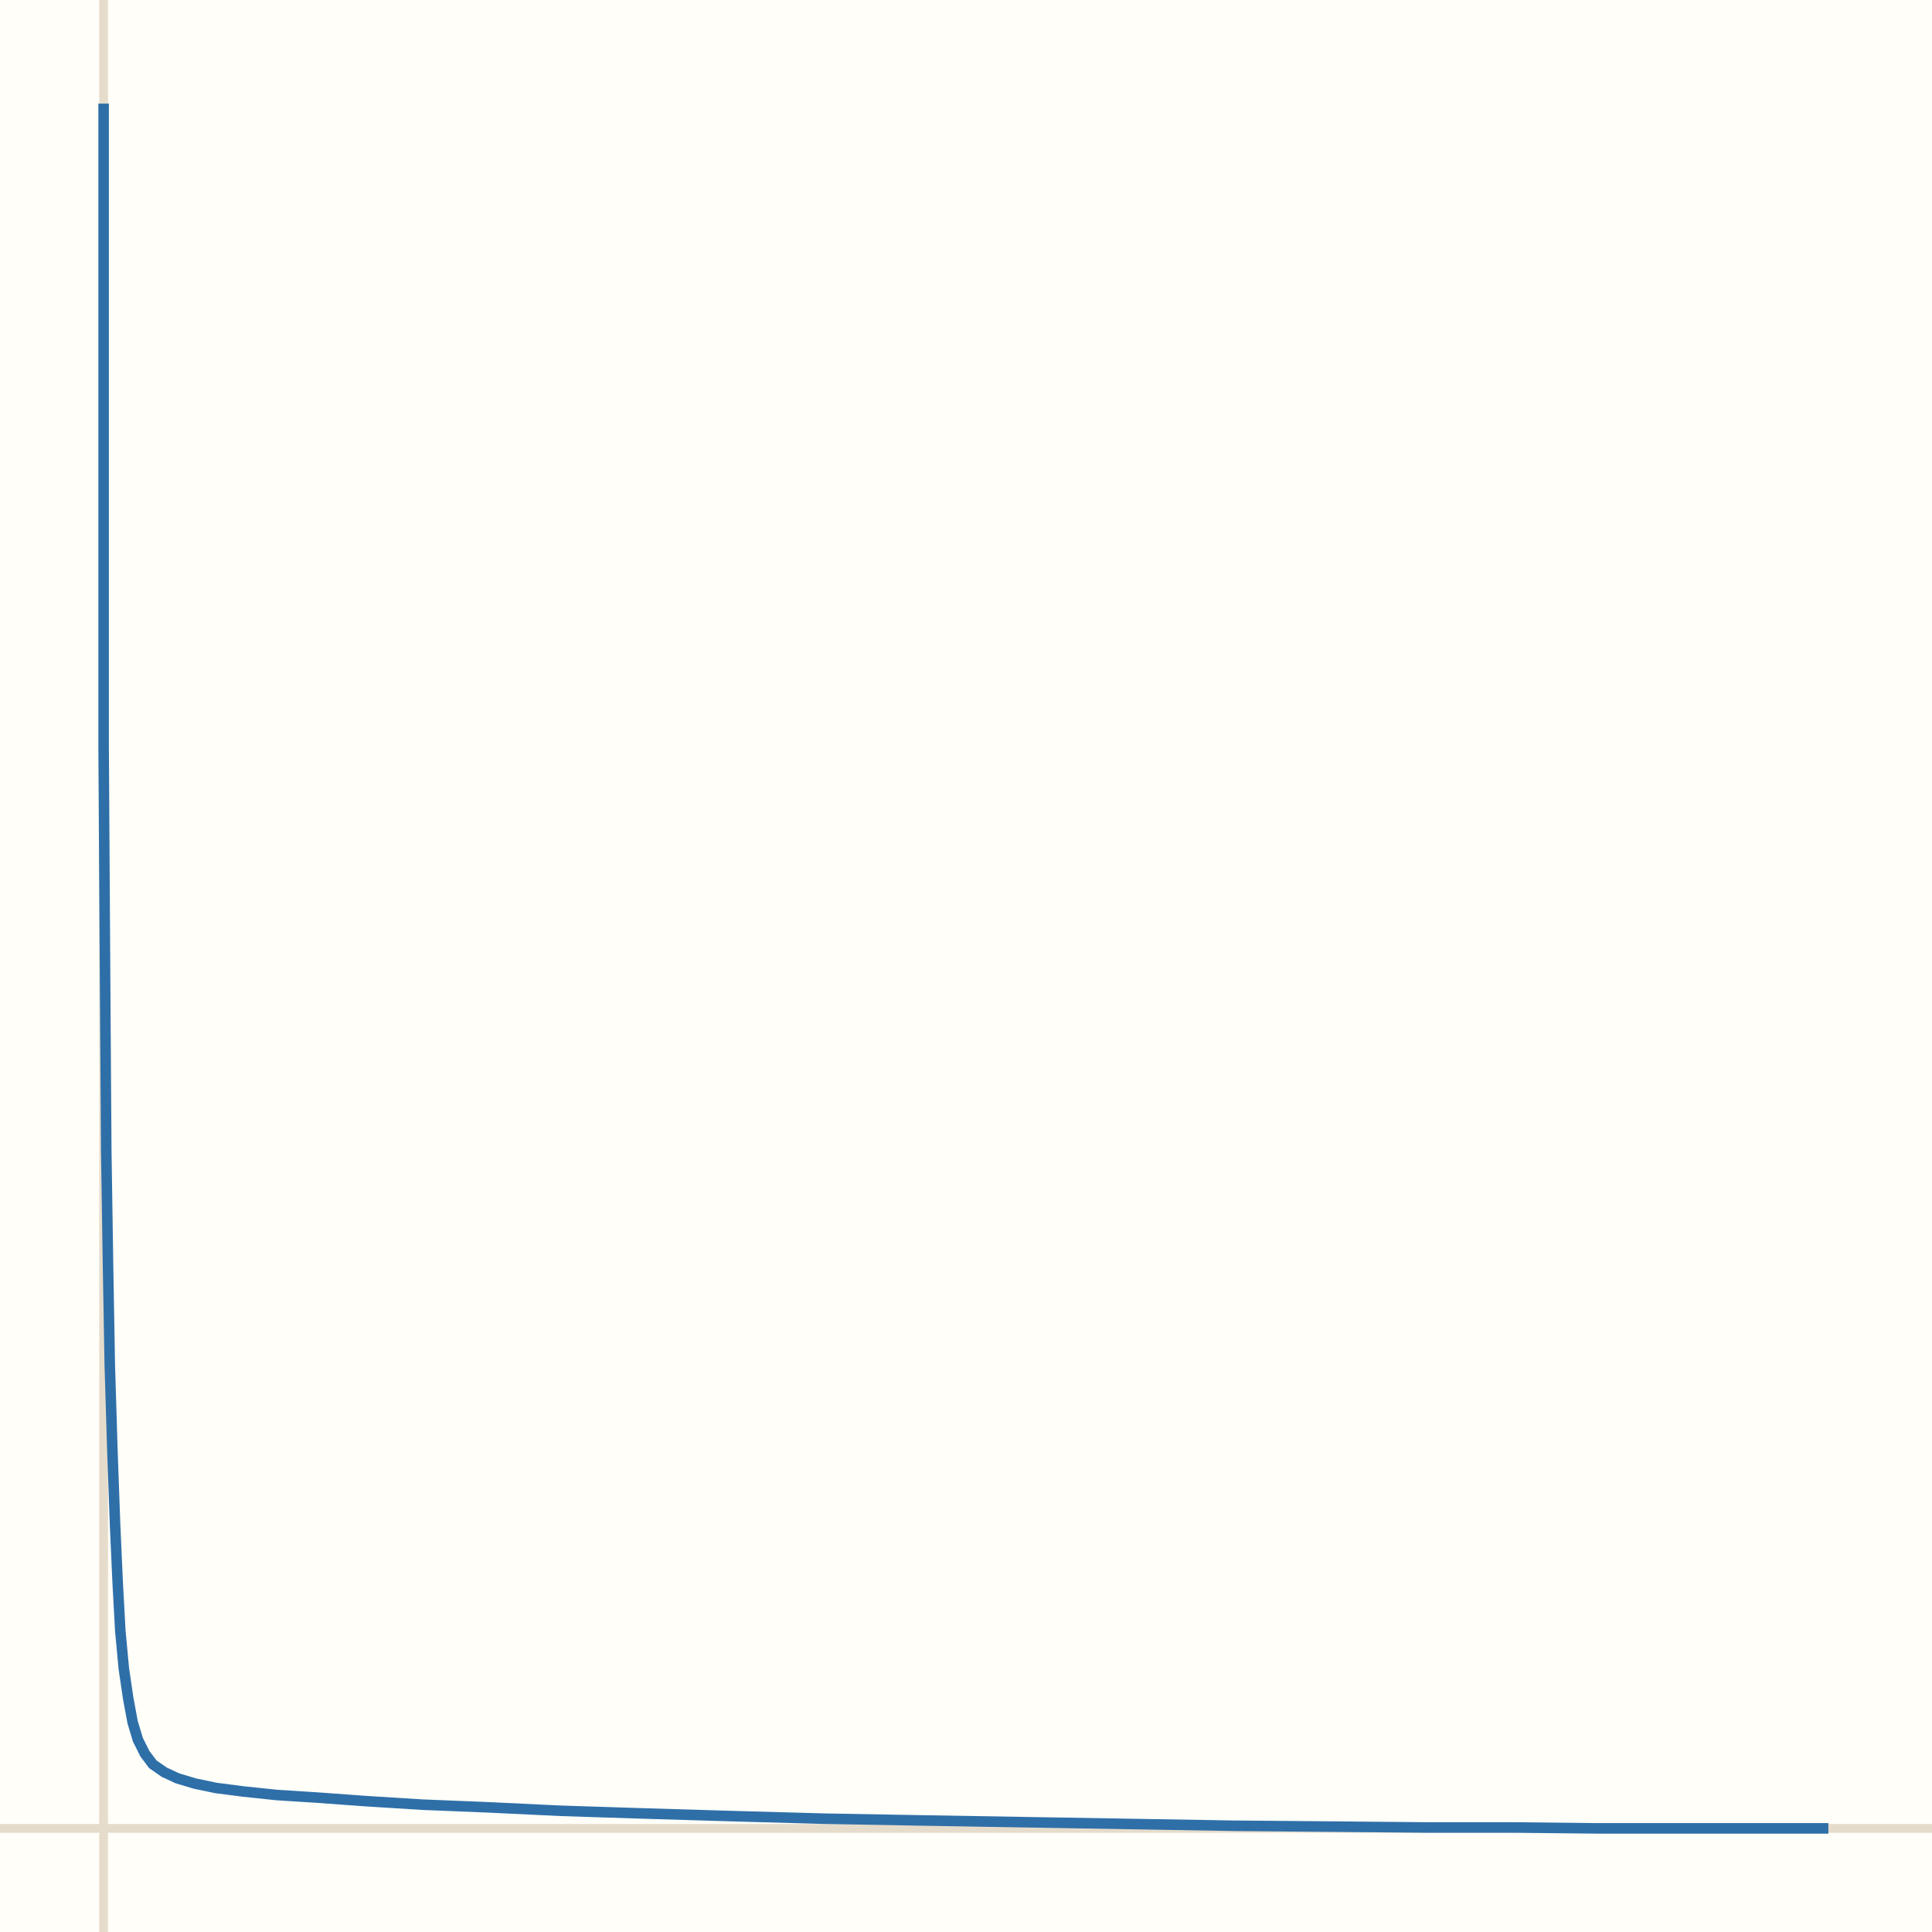
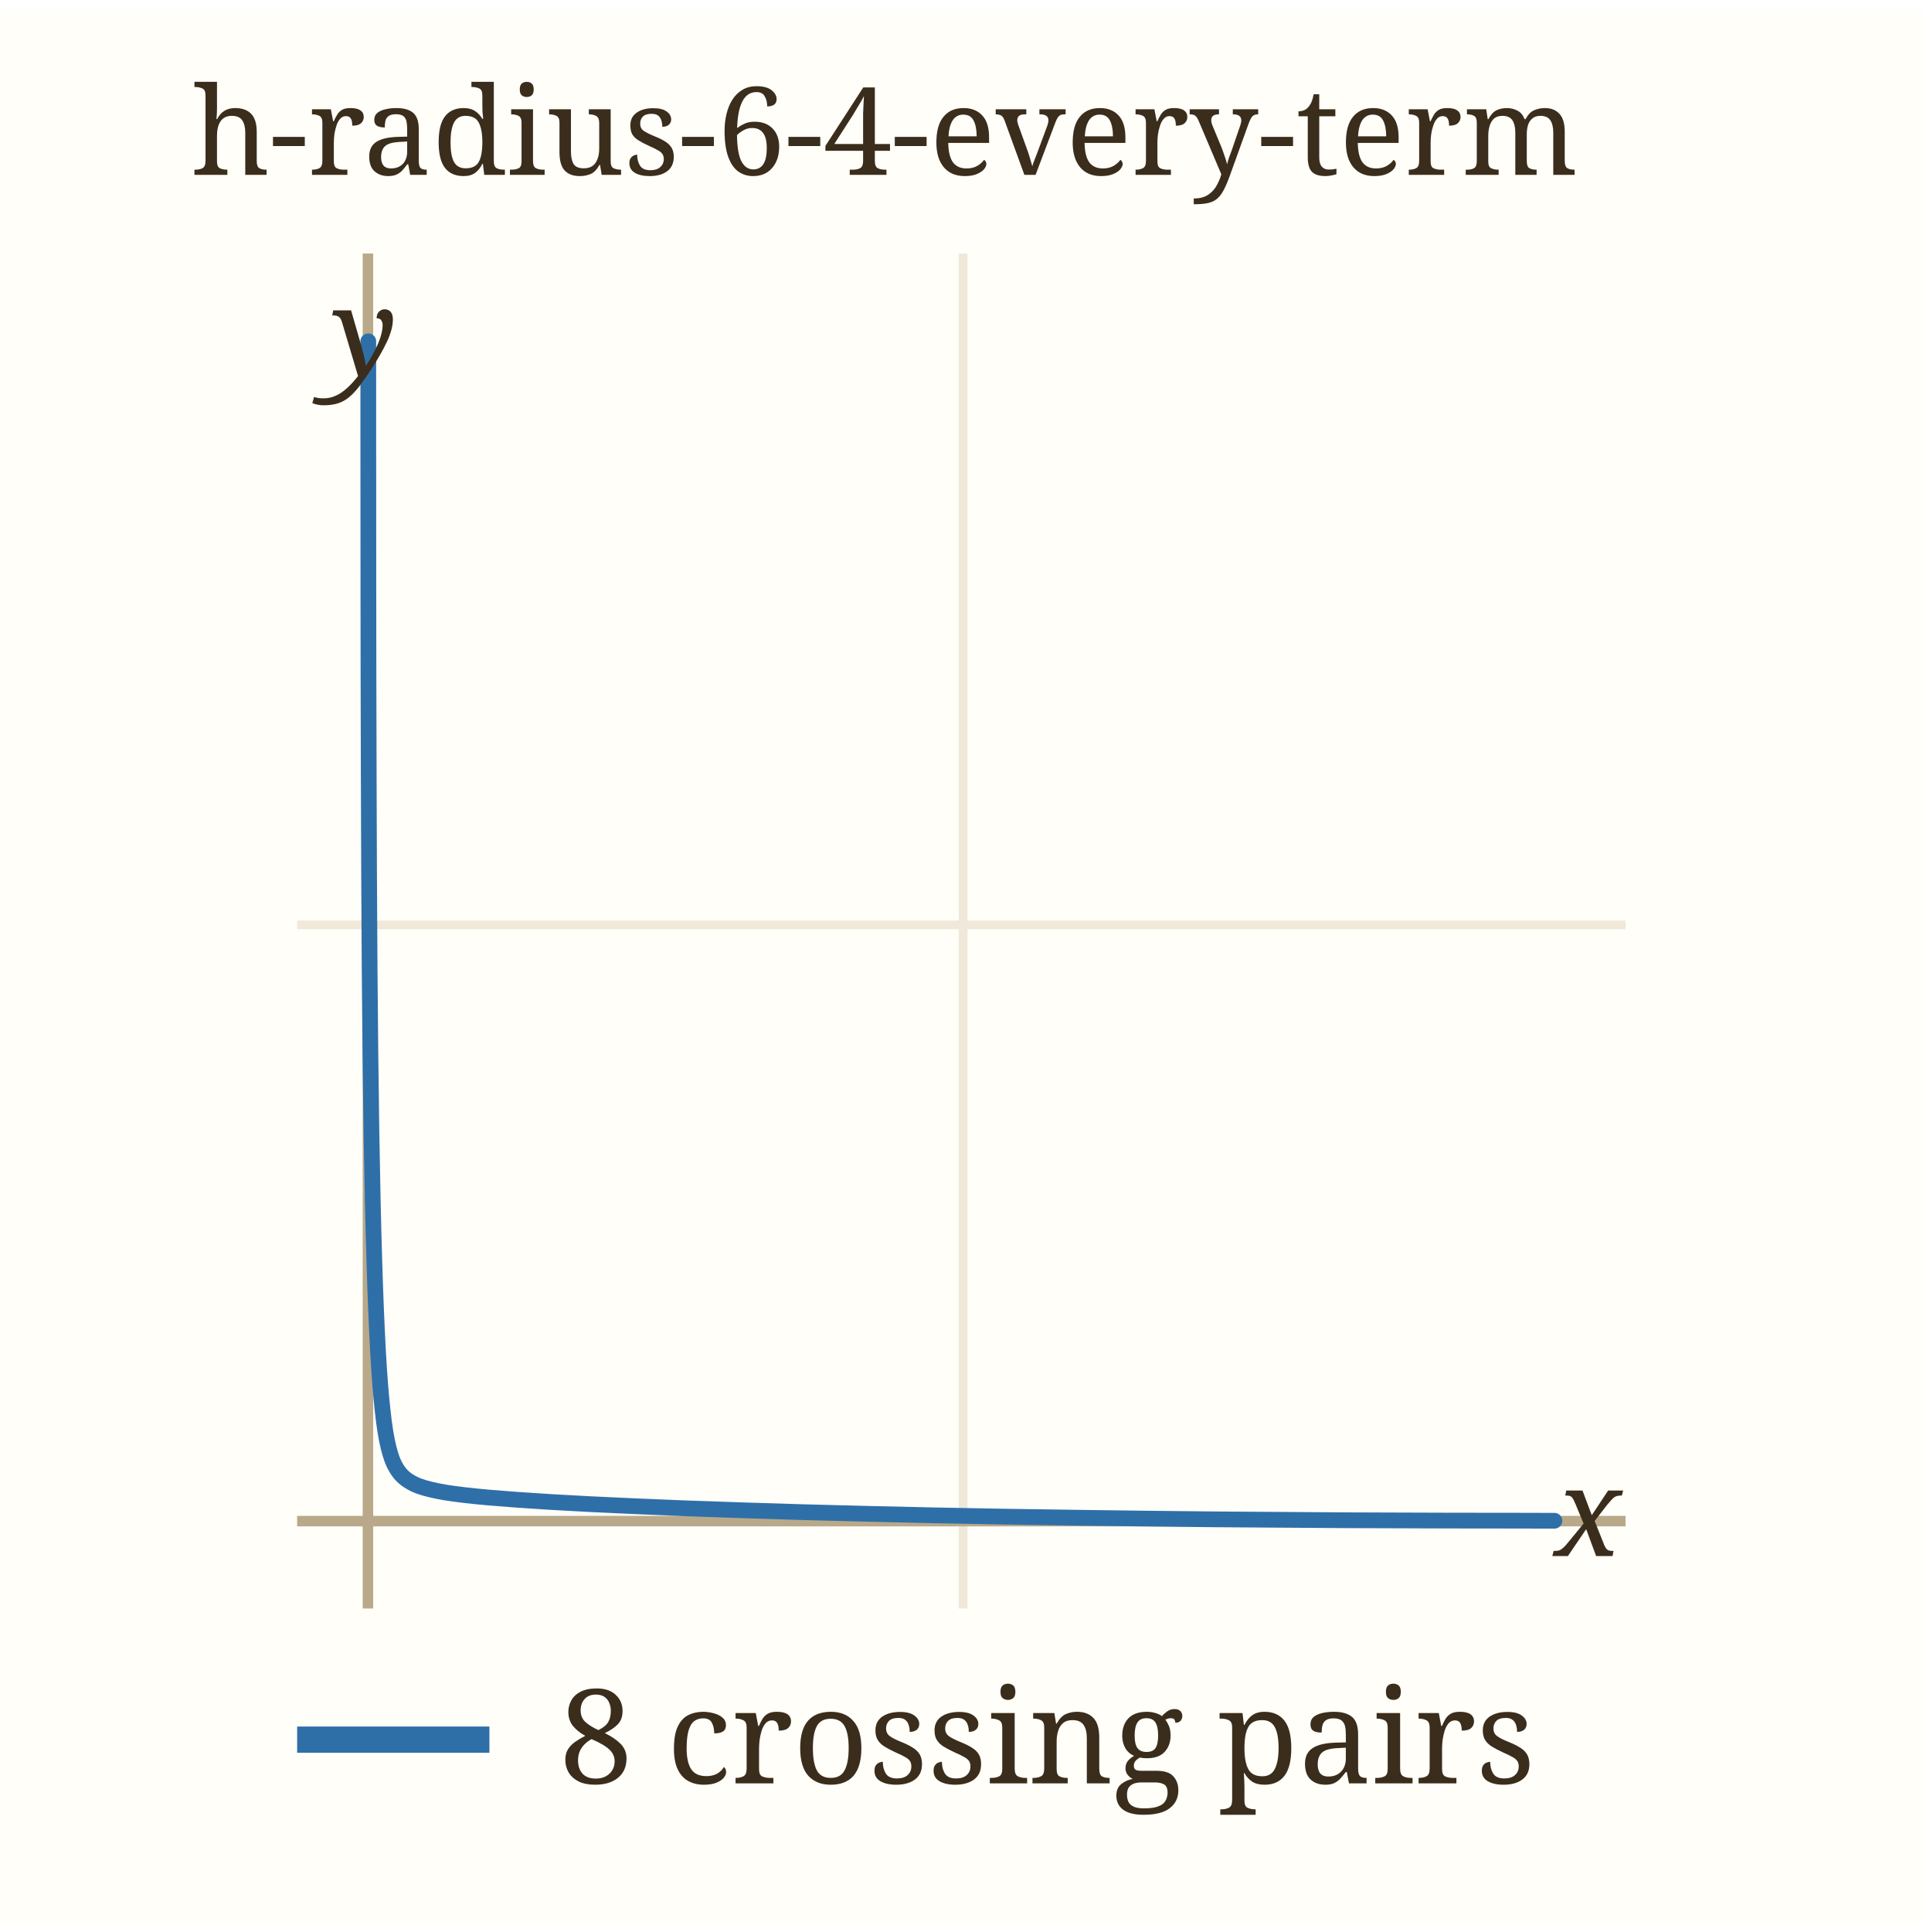
- <svg xmlns="http://www.w3.org/2000/svg" viewBox="0 0 220 220" width="220" height="220" role="img" aria-label="h-radius-6-4-every-term">
-   <rect width="220" height="220" fill="#fffef9" />
-   <line x1="0.0" y1="208.2" x2="220.0" y2="208.2" stroke="#e6dccb" />
-   <line x1="11.8" y1="220.0" x2="11.8" y2="0.0" stroke="#e6dccb" />
-   <path d="M207.5,208.2 L205.3,208.2 L201.6,208.2 L196.4,208.2 L189.8,208.2 L181.8,208.2 L172.7,208.1 L162.6,208.1 L151.8,208.0 L140.4,207.9 L128.7,207.7 L116.9,207.5 L105.2,207.3 L94.0,207.1 L83.2,206.8 L73.2,206.5 L63.9,206.2 L55.5,205.8 L48.1,205.5 L41.7,205.1 L36.2,204.7 L31.5,204.4 L27.7,204.0 L24.6,203.6 L22.2,203.1 L20.2,202.5 L18.7,201.8 L17.4,200.9 L16.5,199.7 L15.7,198.1 L15.1,196.1 L14.6,193.4 L14.1,190.0 L13.7,185.7 L13.4,180.2 L13.1,173.5 L12.8,165.2 L12.5,155.4 L12.3,144.0 L12.1,131.0 L12.0,116.6 L11.9,101.1 L11.8,85.0 L11.8,69.0 L11.8,53.6 L11.8,39.7 L11.8,28.0 L11.8,19.2 L11.8,13.7 L11.8,11.8 L11.8,13.7 L11.8,19.2 L11.8,28.0 L11.8,39.7 L11.8,53.6 L11.8,69.0 L11.8,85.0 L11.9,101.1 L12.0,116.6 L12.1,131.0 L12.3,144.0 L12.5,155.4 L12.8,165.2 L13.1,173.5 L13.4,180.2 L13.7,185.7 L14.1,190.0 L14.6,193.4 L15.1,196.1 L15.7,198.1 L16.5,199.7 L17.4,200.9 L18.7,201.8 L20.2,202.5 L22.2,203.1 L24.6,203.6 L27.7,204.0 L31.5,204.4 L36.2,204.7 L41.7,205.1 L48.1,205.5 L55.5,205.8 L63.9,206.2 L73.2,206.5 L83.2,206.8 L94.0,207.1 L105.2,207.3 L116.9,207.5 L128.7,207.7 L140.4,207.9 L151.8,208.0 L162.6,208.1 L172.7,208.1 L181.8,208.2 L189.8,208.2 L196.4,208.2 L201.6,208.2 L205.3,208.2 L207.5,208.2 L208.2,208.2 L207.5,208.2 L205.3,208.2 L201.6,208.2 L196.4,208.2 L189.8,208.2 L181.8,208.2 L172.7,208.1 L162.6,208.1 L151.8,208.0 L140.4,207.9 L128.7,207.7 L116.9,207.5 L105.2,207.3 L94.0,207.1 L83.2,206.8 L73.2,206.5 L63.9,206.2 L55.5,205.8 L48.1,205.5 L41.7,205.1 L36.2,204.7 L31.5,204.4 L27.7,204.0 L24.6,203.6 L22.2,203.1 L20.2,202.5 L18.7,201.8 L17.4,200.9 L16.5,199.7 L15.7,198.1 L15.1,196.1 L14.6,193.4 L14.1,190.0 L13.7,185.7 L13.4,180.2 L13.1,173.5 L12.8,165.2 L12.5,155.4 L12.3,144.0 L12.1,131.0 L12.0,116.6 L11.9,101.1 L11.8,85.0 L11.8,69.0 L11.8,53.6 L11.8,39.7 L11.8,28.0 L11.8,19.2 L11.8,13.7 L11.8,11.8 L11.8,13.7 L11.8,19.2 L11.8,28.0 L11.8,39.7 L11.8,53.6 L11.8,69.0 L11.8,85.0 L11.9,101.1 L12.0,116.6 L12.1,131.0 L12.3,144.0 L12.5,155.4 L12.8,165.2 L13.1,173.5 L13.4,180.2 L13.7,185.7 L14.1,190.0 L14.6,193.4 L15.1,196.1 L15.7,198.1 L16.5,199.7 L17.4,200.9 L18.7,201.8 L20.2,202.5 L22.2,203.1 L24.6,203.6 L27.7,204.0 L31.5,204.4 L36.2,204.7 L41.7,205.1 L48.1,205.5 L55.5,205.8 L63.9,206.2 L73.2,206.5 L83.2,206.8 L94.0,207.1 L105.2,207.3 L116.9,207.5 L128.7,207.7 L140.4,207.9 L151.8,208.0 L162.6,208.1 L172.7,208.1 L181.8,208.2 L189.8,208.2 L196.4,208.2 L201.6,208.2 L205.3,208.2 L207.5,208.2" fill="none" stroke="#2f6fa8" stroke-width="1.2" />
+ <svg xmlns="http://www.w3.org/2000/svg" viewBox="0 0 220 219" width="219" height="220" role="img" aria-label="h-radius-6-4-every-term" data-panel="h-radius-6-4-every-term">
+   <rect x="0" y="0" width="220" height="219" fill="#fffef9" />
+   <clipPath id="clip-h-radius-6-4-every-term">
+     <rect x="34" y="28" width="152" height="155" />
+   </clipPath>
+   <g clip-path="url(#clip-h-radius-6-4-every-term)">
+     <line x1="42.1" x2="42.1" y1="28" y2="183" stroke="#b9a98a" stroke-width="1.2" />
+     <line x1="110.2" x2="110.2" y1="28" y2="183" stroke="#f0e8d8" stroke-width="1" />
+     <text x="110.2" y="197.0" font-family="ui-monospace, Menlo, monospace" font-size="11" fill="#9c8a6a" text-anchor="middle">0.5</text>
+     <line x1="34" x2="186" y1="173.0" y2="173.0" stroke="#b9a98a" stroke-width="1.2" />
+     <line x1="34" x2="186" y1="104.8" y2="104.8" stroke="#f0e8d8" stroke-width="1" />
+     <text x="28.0" y="108.8" font-family="ui-monospace, Menlo, monospace" font-size="11" fill="#9c8a6a" text-anchor="end">0.5</text>
+     <path d="M177.86,172.96 C177.18,172.96 175.81,172.96 173.76,172.95 C171.72,172.95 168.91,172.95 165.57,172.94 C162.24,172.93 158.15,172.92 153.76,172.90 C149.36,172.87 144.32,172.84 139.23,172.80 C134.13,172.75 128.57,172.69 123.20,172.61 C117.82,172.54 112.21,172.45 106.95,172.34 C101.70,172.23 96.45,172.10 91.67,171.97 C86.90,171.83 82.34,171.68 78.28,171.53 C74.23,171.37 70.55,171.21 67.35,171.05 C64.14,170.89 61.41,170.72 59.05,170.55 C56.69,170.38 54.82,170.22 53.20,170.03 C51.58,169.84 50.38,169.66 49.33,169.40 C48.28,169.15 47.56,168.90 46.91,168.50 C46.25,168.11 45.82,167.69 45.41,167.04 C45.00,166.38 44.72,165.66 44.45,164.54 C44.18,163.43 43.98,162.18 43.78,160.35 C43.58,158.52 43.41,156.41 43.25,153.55 C43.10,150.68 42.95,147.34 42.83,143.15 C42.70,138.96 42.59,134.05 42.50,128.42 C42.41,122.80 42.34,116.23 42.29,109.42 C42.24,102.60 42.21,94.81 42.19,87.53 C42.16,80.25 42.16,72.33 42.15,65.75 C42.14,59.16 42.14,52.63 42.14,48.01 C42.14,43.40 42.14,39.71 42.14,38.04 C42.14,36.38 42.14,36.38 42.14,38.04 C42.14,39.71 42.14,43.40 42.14,48.01 C42.14,52.63 42.14,59.16 42.15,65.75 C42.16,72.33 42.16,80.25 42.19,87.53 C42.21,94.81 42.24,102.60 42.29,109.42 C42.34,116.23 42.41,122.80 42.50,128.42 C42.59,134.05 42.70,138.96 42.83,143.15 C42.95,147.34 43.10,150.68 43.25,153.55 C43.41,156.41 43.58,158.52 43.78,160.35 C43.98,162.18 44.18,163.43 44.45,164.54 C44.72,165.66 45.00,166.38 45.41,167.04 C45.82,167.69 46.25,168.11 46.91,168.50 C47.56,168.90 48.28,169.15 49.33,169.40 C50.38,169.66 51.58,169.84 53.20,170.03 C54.82,170.22 56.69,170.38 59.05,170.55 C61.41,170.72 64.14,170.89 67.35,171.05 C70.55,171.21 74.23,171.37 78.28,171.53 C82.34,171.68 86.90,171.83 91.67,171.97 C96.45,172.10 101.70,172.23 106.95,172.34 C112.21,172.45 117.82,172.54 123.20,172.61 C128.57,172.69 134.13,172.75 139.23,172.80 C144.32,172.84 149.36,172.87 153.76,172.90 C158.15,172.92 162.24,172.93 165.57,172.94 C168.91,172.95 171.72,172.95 173.76,172.95 C175.81,172.96 177.18,172.96 177.86,172.96 C178.54,172.96 178.54,172.96 177.86,172.96 C177.18,172.96 175.81,172.96 173.76,172.95 C171.72,172.95 168.91,172.95 165.57,172.94 C162.24,172.93 158.15,172.92 153.76,172.90 C149.36,172.87 144.32,172.84 139.23,172.80 C134.13,172.75 128.57,172.69 123.20,172.61 C117.82,172.54 112.21,172.45 106.95,172.34 C101.70,172.23 96.45,172.10 91.67,171.97 C86.90,171.83 82.34,171.68 78.28,171.53 C74.23,171.37 70.55,171.21 67.35,171.05 C64.14,170.89 61.41,170.72 59.05,170.55 C56.69,170.38 54.82,170.22 53.20,170.03 C51.58,169.84 50.38,169.66 49.33,169.40 C48.28,169.15 47.56,168.90 46.91,168.50 C46.25,168.11 45.82,167.69 45.41,167.04 C45.00,166.38 44.72,165.66 44.45,164.54 C44.18,163.43 43.98,162.18 43.78,160.35 C43.58,158.52 43.41,156.41 43.25,153.55 C43.10,150.68 42.95,147.34 42.83,143.15 C42.70,138.96 42.59,134.05 42.50,128.42 C42.41,122.80 42.34,116.23 42.29,109.42 C42.24,102.60 42.21,94.81 42.19,87.53 C42.16,80.25 42.16,72.33 42.15,65.75 C42.14,59.16 42.14,52.63 42.14,48.01 C42.14,43.40 42.14,39.71 42.14,38.04 C42.14,36.38 42.14,36.38 42.14,38.04 C42.14,39.71 42.14,43.40 42.14,48.01 C42.14,52.63 42.14,59.16 42.15,65.75 C42.16,72.33 42.16,80.25 42.19,87.53 C42.21,94.81 42.24,102.60 42.29,109.42 C42.34,116.23 42.41,122.80 42.50,128.42 C42.59,134.05 42.70,138.96 42.83,143.15 C42.95,147.34 43.10,150.68 43.25,153.55 C43.41,156.41 43.58,158.52 43.78,160.35 C43.98,162.18 44.18,163.43 44.45,164.54 C44.72,165.66 45.00,166.38 45.41,167.04 C45.82,167.69 46.25,168.11 46.91,168.50 C47.56,168.90 48.28,169.15 49.33,169.40 C50.38,169.66 51.58,169.84 53.20,170.03 C54.82,170.22 56.69,170.38 59.05,170.55 C61.41,170.72 64.14,170.89 67.35,171.05 C70.55,171.21 74.23,171.37 78.28,171.53 C82.34,171.68 86.90,171.83 91.67,171.97 C96.45,172.10 101.70,172.23 106.95,172.34 C112.21,172.45 117.82,172.54 123.20,172.61 C128.57,172.69 134.13,172.75 139.23,172.80 C144.32,172.84 149.36,172.87 153.76,172.90 C158.15,172.92 162.24,172.93 165.57,172.94 C168.91,172.95 171.72,172.95 173.76,172.95 C175.81,172.96 177.18,172.96 177.86,172.96" fill="none" stroke="#2f6fa8" stroke-width="1.8" stroke-linecap="round" data-path="h-radius-6-4-every-term" />
+   </g>
+   <text x="177.9" y="177.0" font-family="Georgia, serif" font-size="14" font-style="italic" fill="#3b2d1c">x</text>
+   <text x="38.0" y="42.0" font-family="Georgia, serif" font-size="14" font-style="italic" fill="#3b2d1c">y</text>
+   <text x="22" y="19" font-family="Georgia, serif" font-size="14" fill="#3b2d1c">h-radius-6-4-every-term</text>
+   <line x1="34" x2="56" y1="198" y2="198" stroke="#2f6fa8" stroke-width="3" />
+   <text x="64" y="203" font-family="Georgia, serif" font-size="15" fill="#3b2d1c">8 crossing pairs</text>
</svg>
